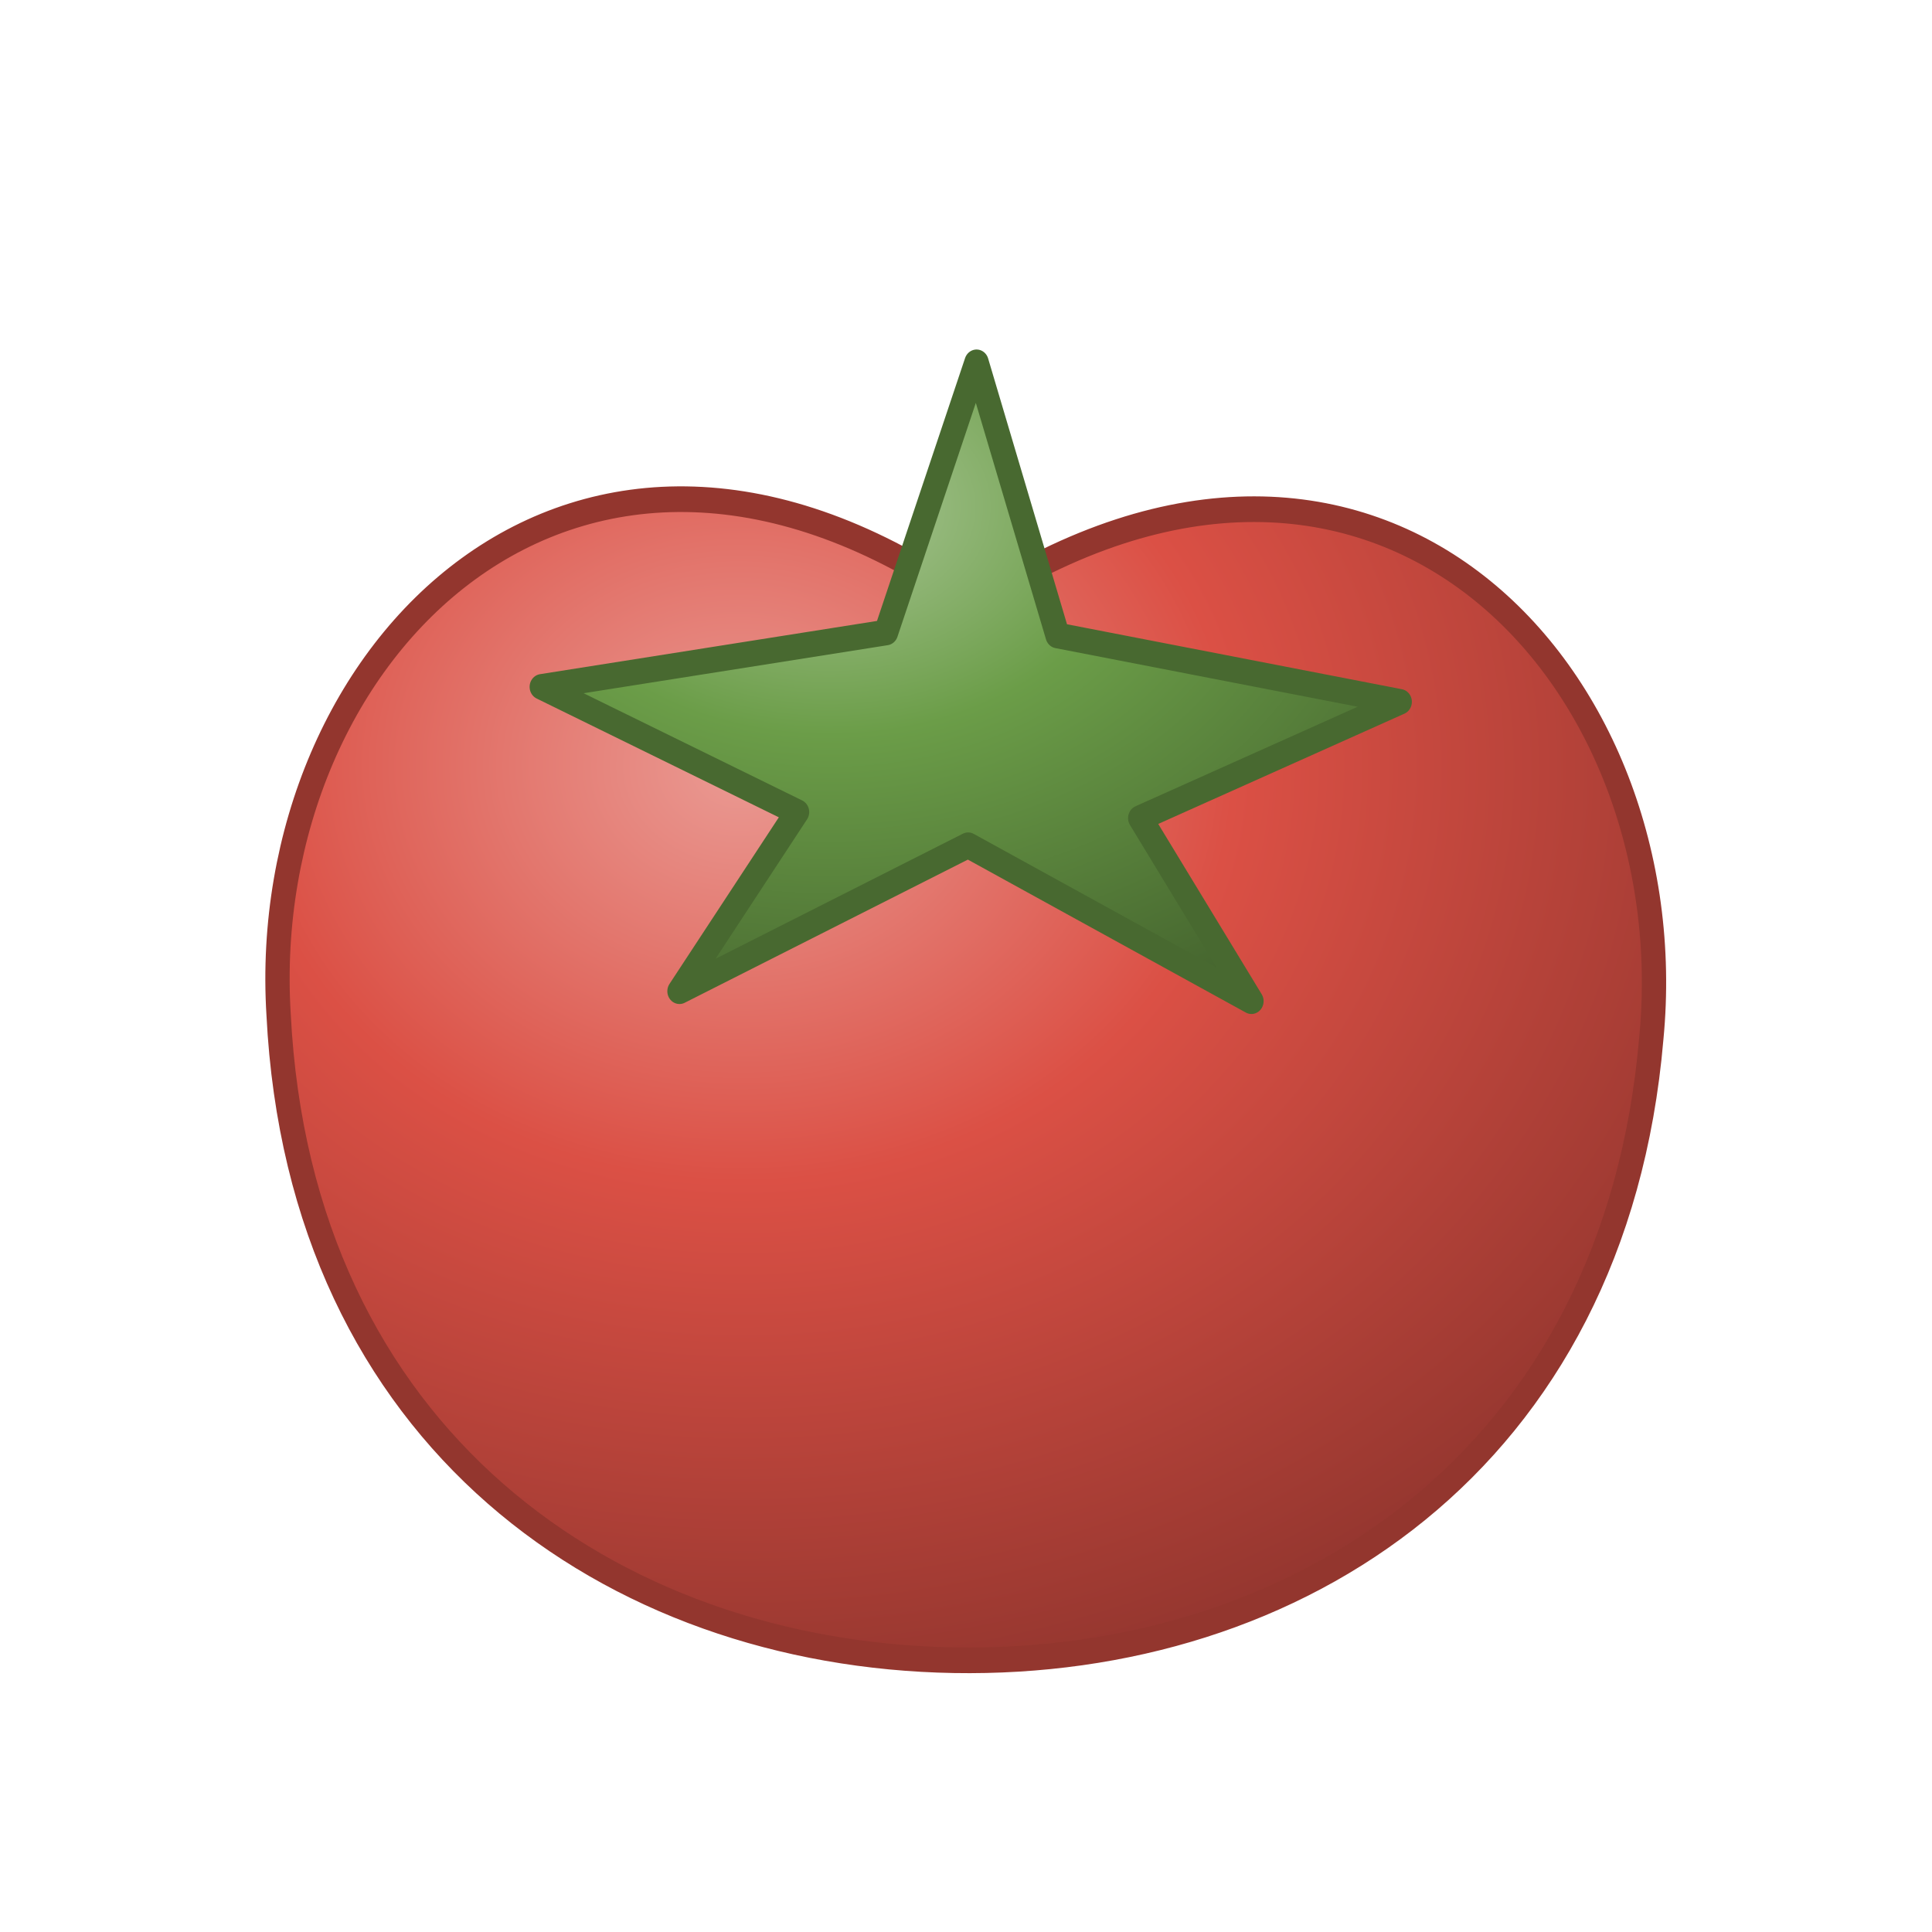
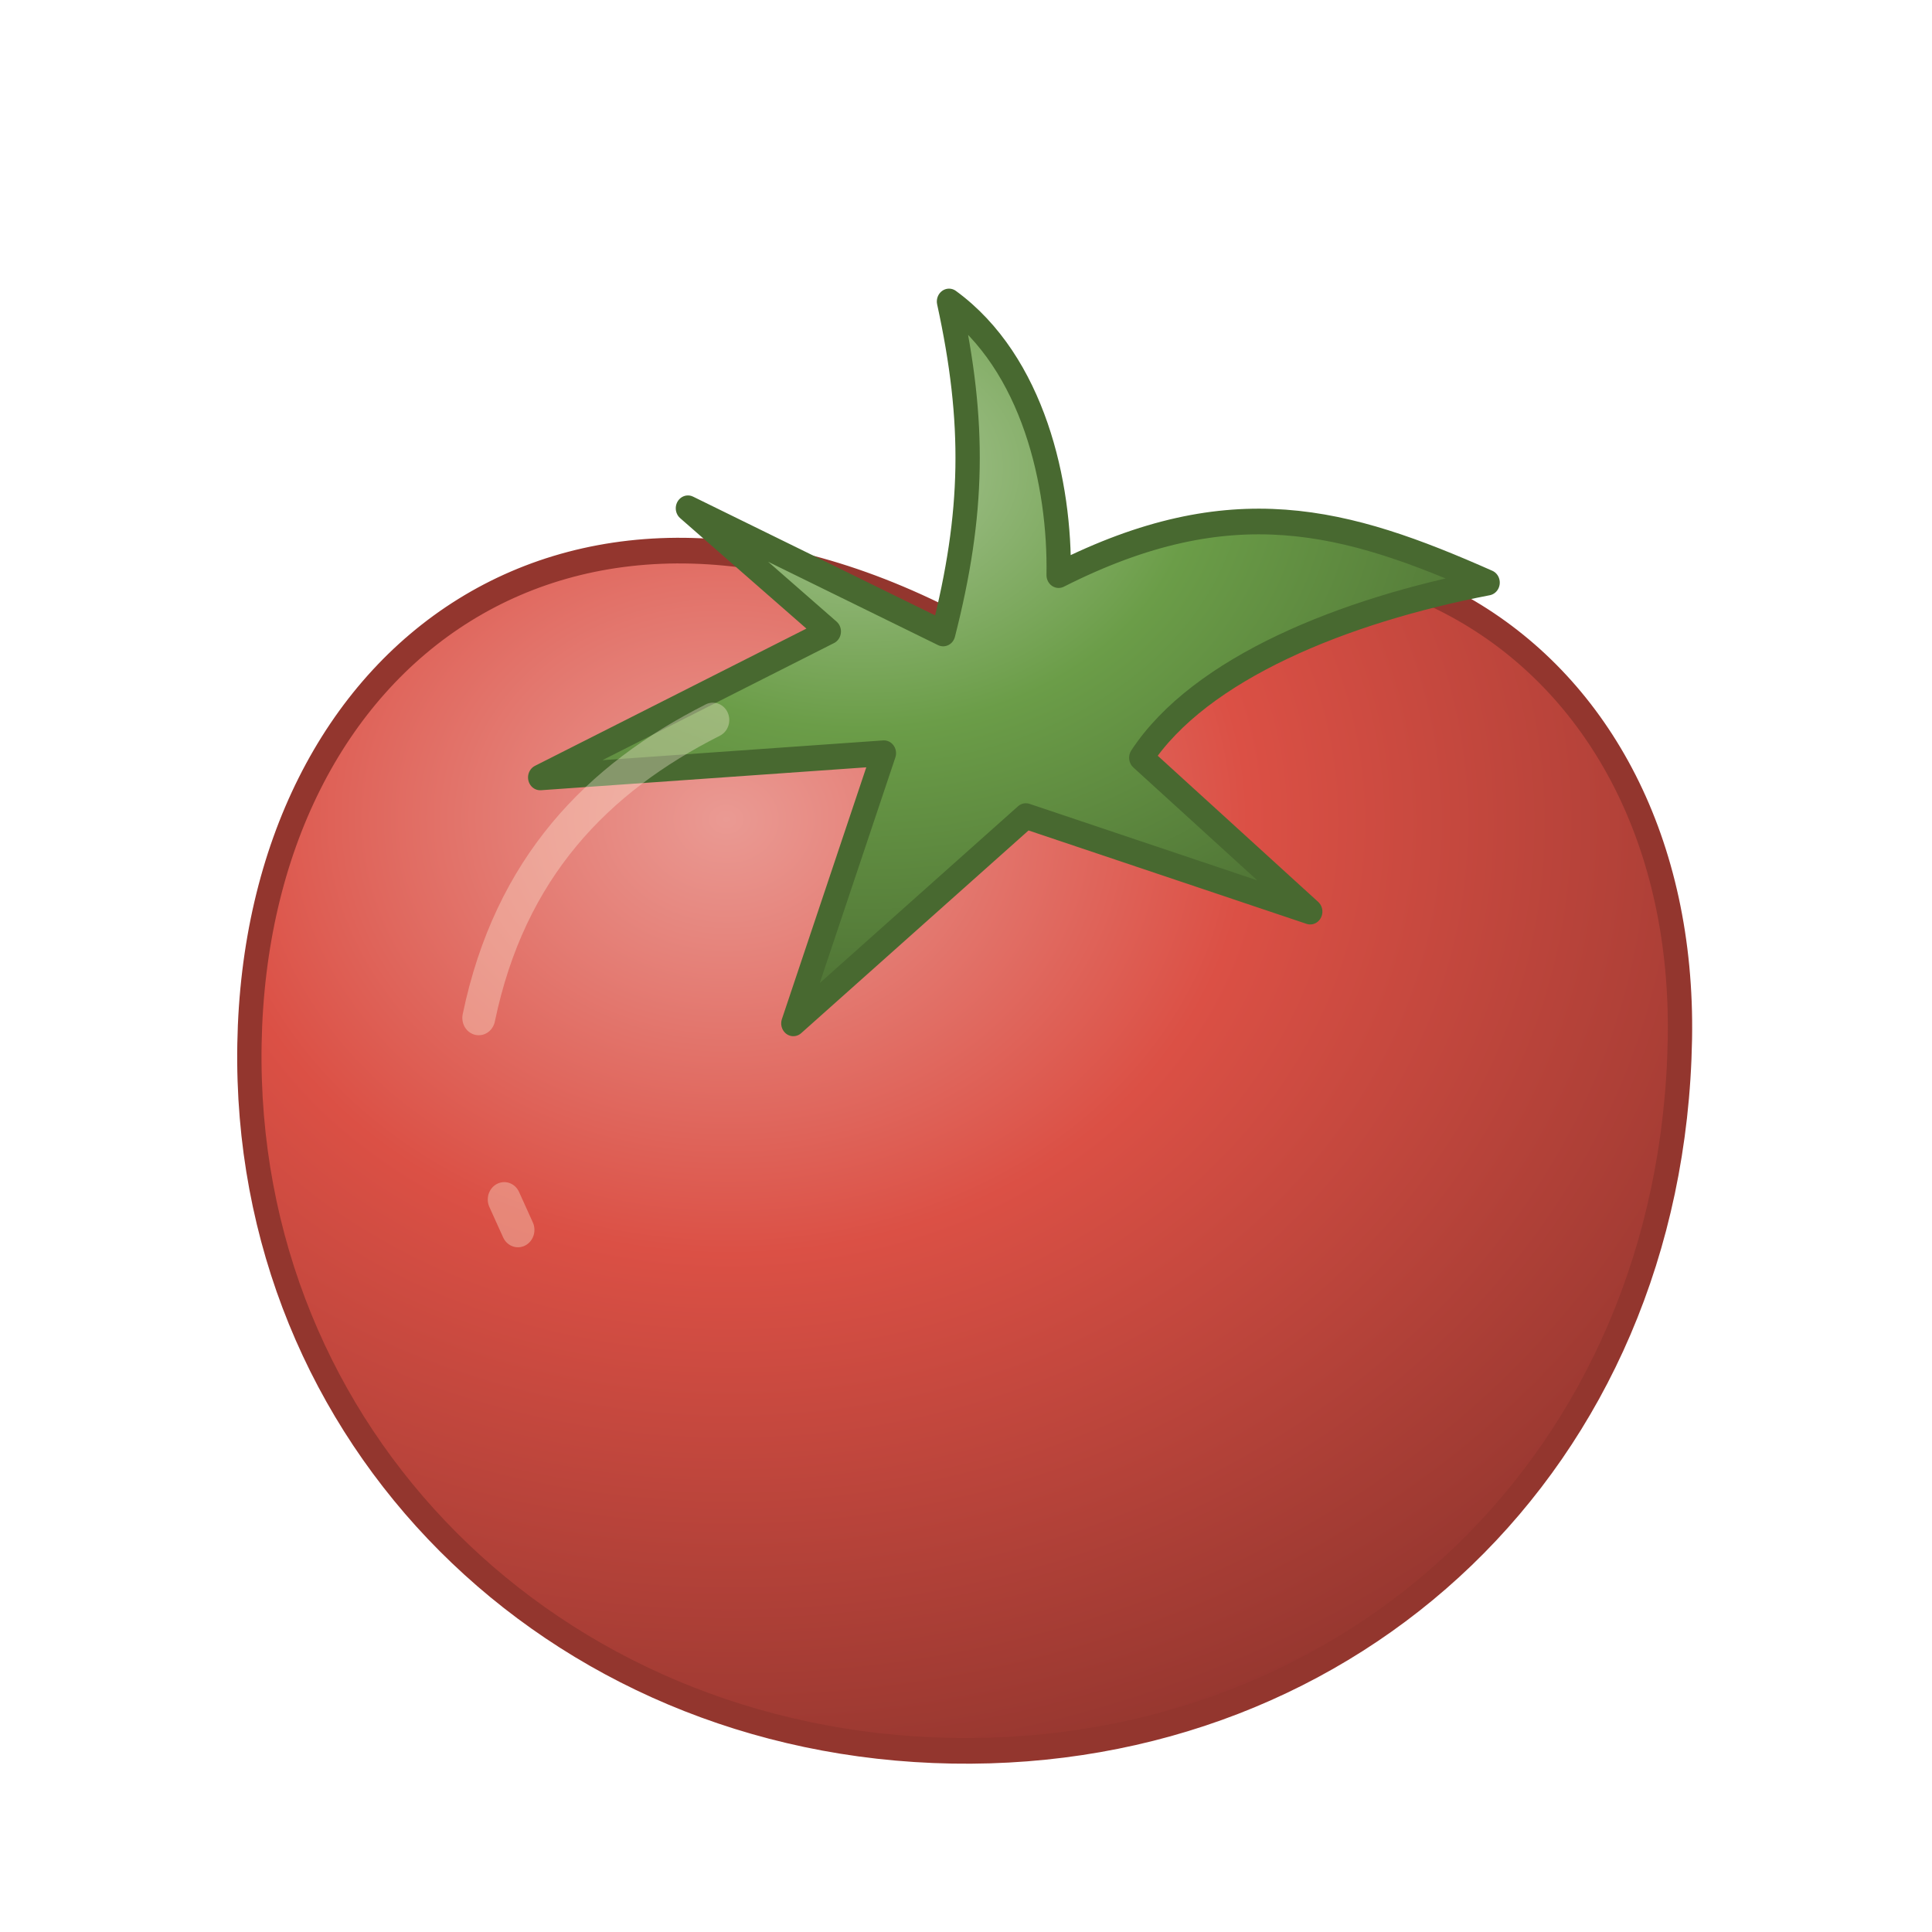
<svg xmlns="http://www.w3.org/2000/svg" viewBox="0 0 64 64" role="img" aria-label="Silvery Fir Tree Tomato">
  <defs>
    <radialGradient id="shade0" cx="33%" cy="23%" r="86%">
      <stop stop-color="#ea9a93" />
      <stop offset=".42" stop-color="#db5045" />
      <stop offset="1" stop-color="#8e342d" />
    </radialGradient>
    <radialGradient id="shade1" cx="33%" cy="23%" r="86%">
      <stop stop-color="#a9c695" />
      <stop offset=".42" stop-color="#6b9d48" />
      <stop offset="1" stop-color="#46662f" />
    </radialGradient>
  </defs>
  <g transform="translate(32 32) rotate(1) scale(0.9475 1) translate(-32 -32)" stroke="#405a37" stroke-width=".85" stroke-linecap="round" stroke-linejoin="round">
-     <path d="M32 20c14-9 25 2 24 14-1 14-12 21-24 21S9 48 8 34c-1-12 10-23 24-14Z" fill="url(#shade0)" stroke="#93362e" />
-     <path d="m32 12 3 9 12 2-9 4 4 6-10-5-10 5 4-6-9-4 12-2Z" fill="url(#shade1)" stroke="#486930" />
+     <path d="M32 21c13-7 25 0 25 13 0 14-11 24-25 24S7 48 7 35c0-13 11-21 25-14Z" fill="url(#shade0)" stroke="#93362e" />
+     <path d="M31 21c1-4 1-7 0-11 3 2 4 6 4 9 6-3 10-2 15 0-5 1-10 3-12 6l6 5-10-3-8 7 3-9-12 1 10-5-5-4Z" fill="url(#shade1)" stroke="#486930" />
+     <path d="M15 34c1-5 4-8 8-10m-7 16 .5 1" fill="none" stroke="#fff1dd" stroke-width="1.15" opacity=".34" stroke-linecap="round" />
  </g>
</svg>
